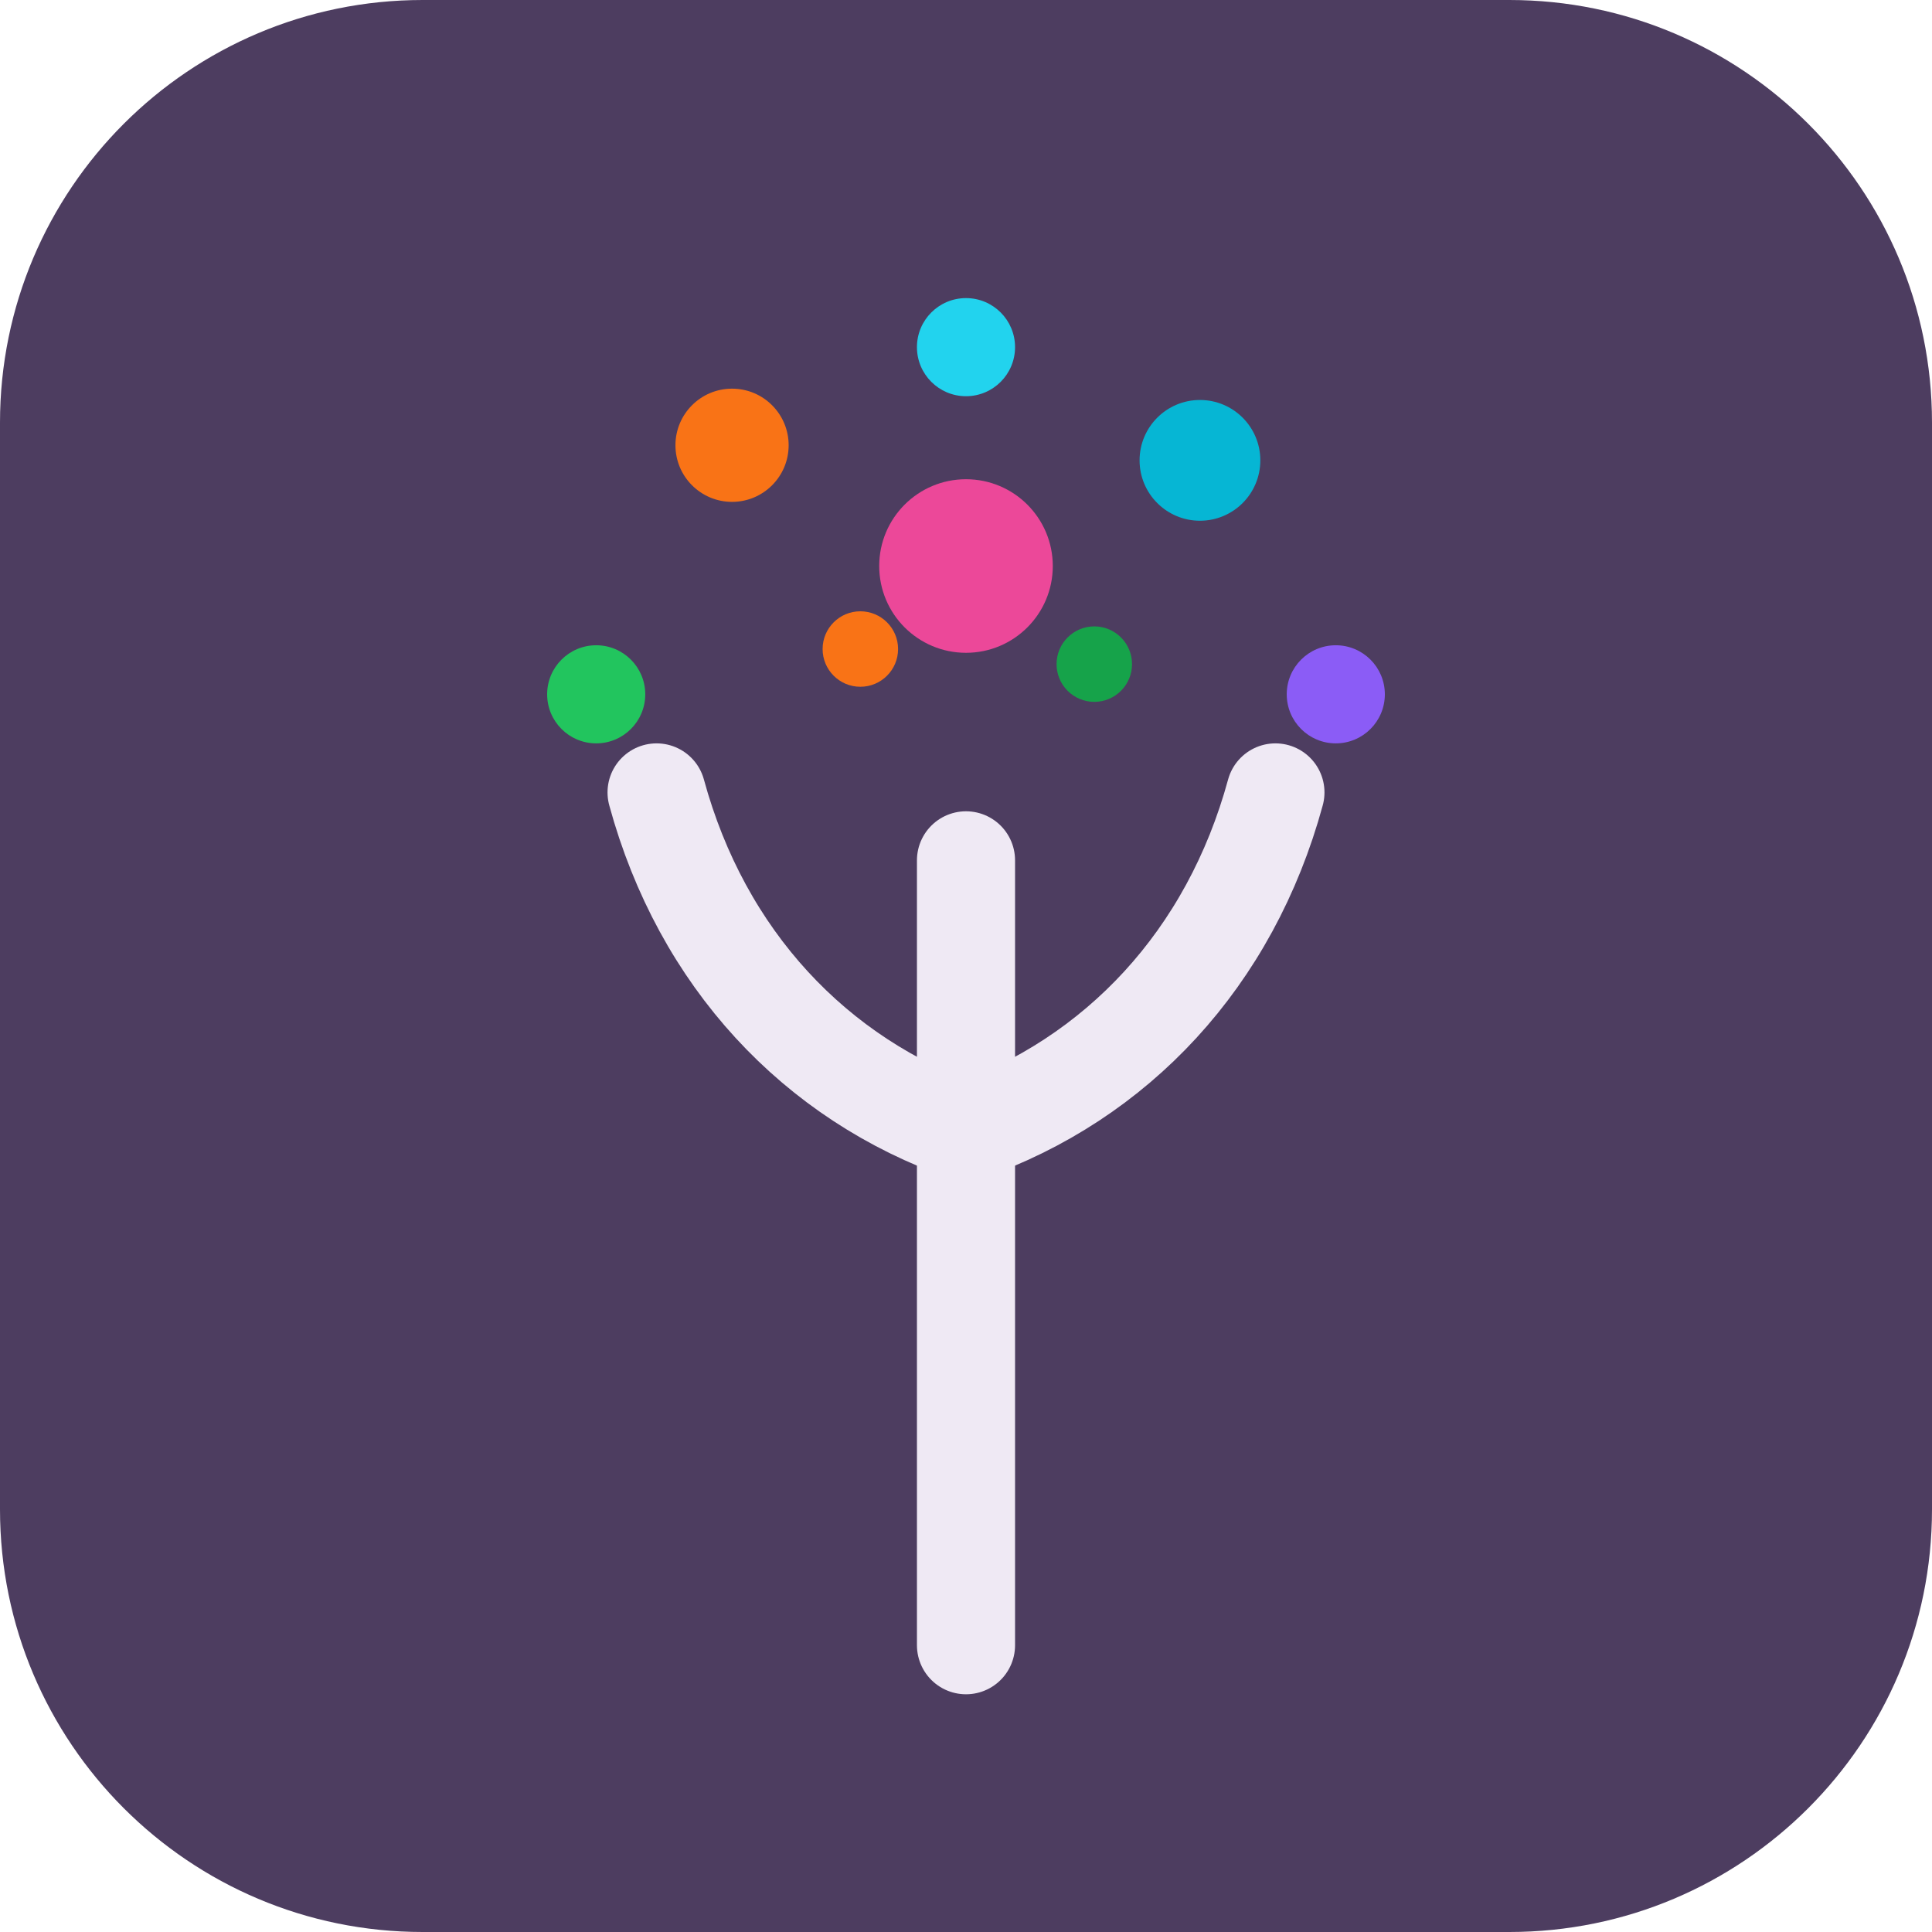
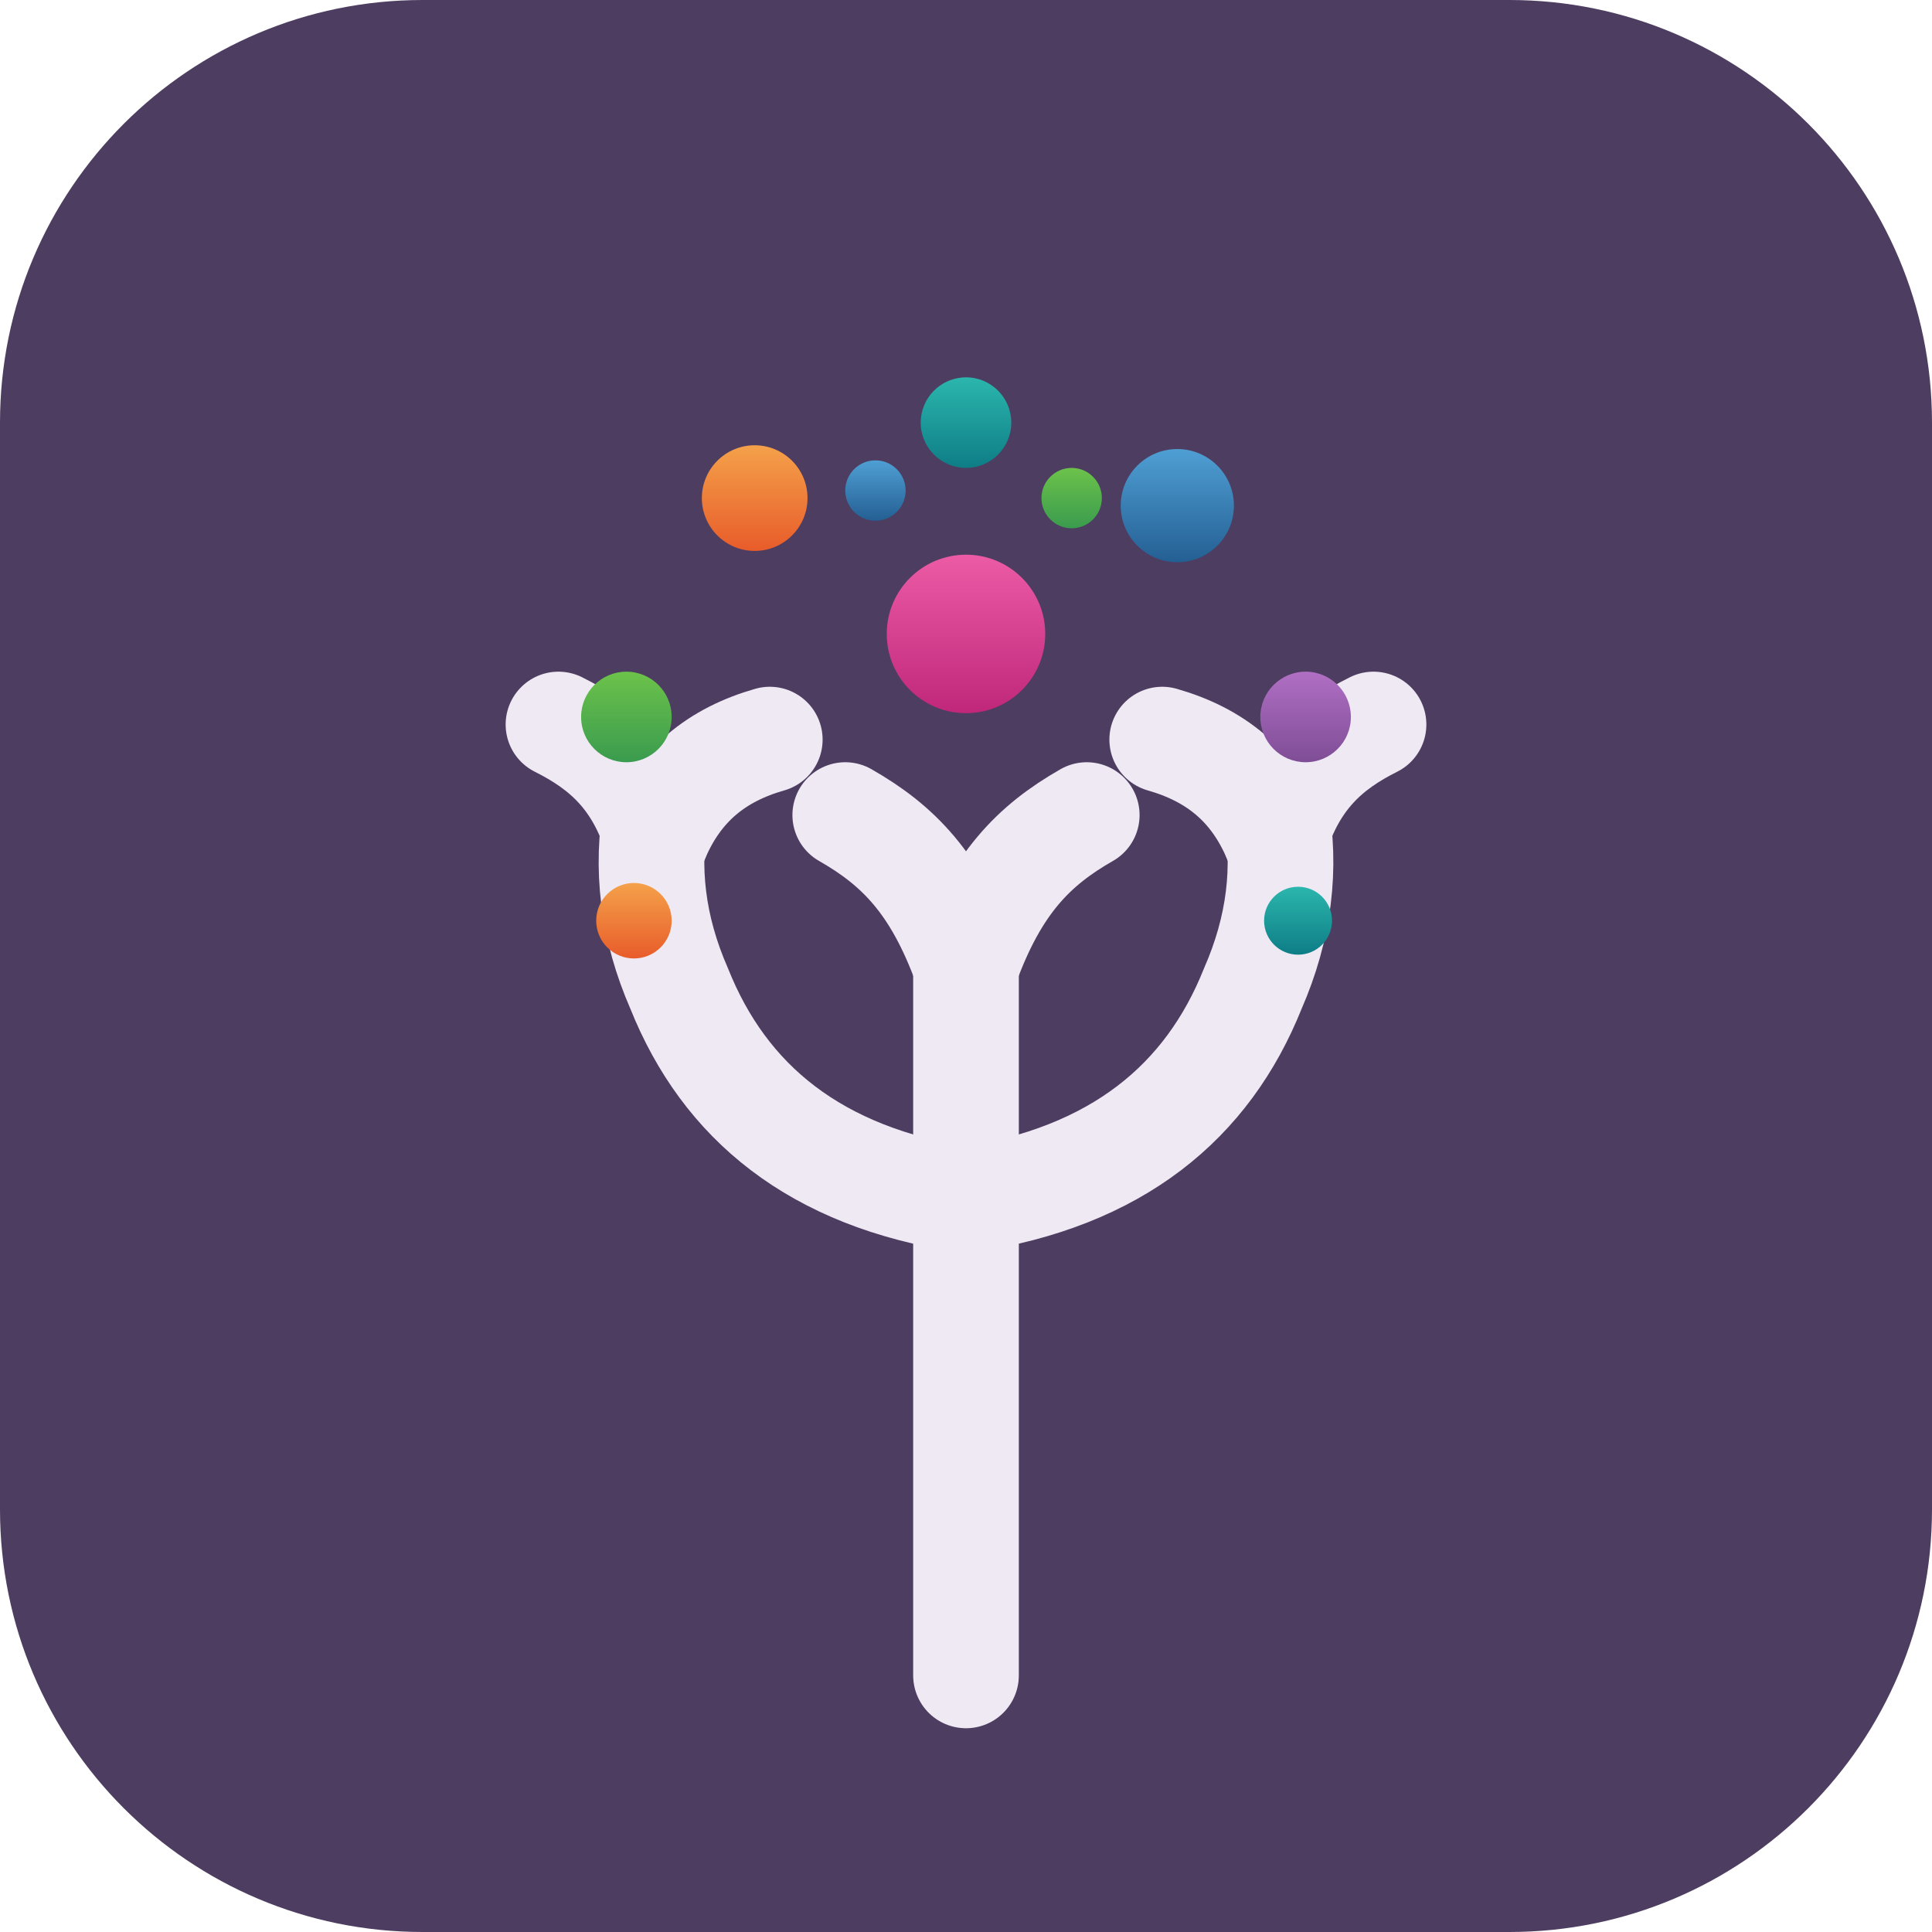
<svg xmlns="http://www.w3.org/2000/svg" viewBox="0 0 512 512" width="512" height="512">
+   <defs>
+     <linearGradient id="i-orange" x1="0" y1="0" x2="0" y2="1">
+       <stop offset="0" stop-color="#f4a14a" />
+       <stop offset="1" stop-color="#e85c2a" />
+     </linearGradient>
+     <linearGradient id="i-teal" x1="0" y1="0" x2="0" y2="1">
+       <stop offset="0" stop-color="#2bb6ad" />
+       <stop offset="1" stop-color="#0e7d86" />
+     </linearGradient>
+     <linearGradient id="i-green" x1="0" y1="0" x2="0" y2="1">
+       <stop offset="0" stop-color="#6cc24a" />
+       <stop offset="1" stop-color="#3a9b4e" />
+     </linearGradient>
+     <linearGradient id="i-blue" x1="0" y1="0" x2="0" y2="1">
+       <stop offset="0" stop-color="#4f9fd4" />
+       <stop offset="1" stop-color="#245f93" />
+     </linearGradient>
+     <linearGradient id="i-pink" x1="0" y1="0" x2="0" y2="1">
+       <stop offset="0" stop-color="#ec5ba6" />
+       <stop offset="1" stop-color="#c0277a" />
+     </linearGradient>
+     <linearGradient id="i-purple" x1="0" y1="0" x2="0" y2="1">
+       <stop offset="0" stop-color="#b06fc4" />
+       <stop offset="1" stop-color="#7f4d96" />
+     </linearGradient>
+   </defs>
  <rect width="512" height="512" rx="112" fill="#4d3d60" />
-   <g stroke="#efe9f4" stroke-width="26" stroke-linecap="round" fill="none">
-     <path d="M256 436 V298" />
-     <path d="M256 300 V228" />
-     <path d="M256 300 C 216 286, 186 254, 174 210" />
-     <path d="M256 300 C 296 286, 326 254, 338 210" />
+   <g fill="none" stroke="#efe9f4" stroke-width="28" stroke-linecap="round" stroke-linejoin="round">
+     <path d="M256 444 V312" />
+     <path d="M256 314 V250" />
+     <path d="M256 256 C 248 234, 238 224, 224 216" />
+     <path d="M256 256 C 264 234, 274 224, 288 216" />
+     <path d="M256 318 C 216 312, 192 292, 180 262 C 173 246, 171 230, 174 214" />
+     <path d="M174 222 C 169 206, 160 198, 148 192" />
+     <path d="M174 222 C 180 208, 190 200, 204 196" />
+     <path d="M256 318 C 296 312, 320 292, 332 262 C 339 246, 341 230, 338 214" />
+     <path d="M338 222 C 343 206, 352 198, 364 192" />
+     <path d="M338 222 C 332 208, 322 200, 308 196" />
  </g>
-   <circle cx="256" cy="150" r="23" fill="#ec4899" />
-   <circle cx="256" cy="92" r="13" fill="#22d3ee" />
-   <circle cx="194" cy="118" r="15" fill="#f97316" />
-   <circle cx="318" cy="122" r="16" fill="#06b6d4" />
-   <circle cx="158" cy="184" r="13" fill="#22c55e" />
-   <circle cx="354" cy="184" r="13" fill="#8b5cf6" />
-   <circle cx="228" cy="172" r="10" fill="#f97316" />
-   <circle cx="290" cy="176" r="10" fill="#16a34a" />
+   <circle cx="256" cy="168" r="21" fill="url(#i-pink)" />
+   <circle cx="256" cy="112" r="12" fill="url(#i-teal)" />
+   <circle cx="200" cy="132" r="14" fill="url(#i-orange)" />
+   <circle cx="312" cy="134" r="15" fill="url(#i-blue)" />
+   <circle cx="166" cy="190" r="12" fill="url(#i-green)" />
+   <circle cx="346" cy="190" r="12" fill="url(#i-purple)" />
+   <circle cx="232" cy="130" r="8" fill="url(#i-blue)" />
+   <circle cx="284" cy="132" r="8" fill="url(#i-green)" />
+   <circle cx="168" cy="244" r="10" fill="url(#i-orange)" />
+   <circle cx="344" cy="244" r="9" fill="url(#i-teal)" />
</svg>
